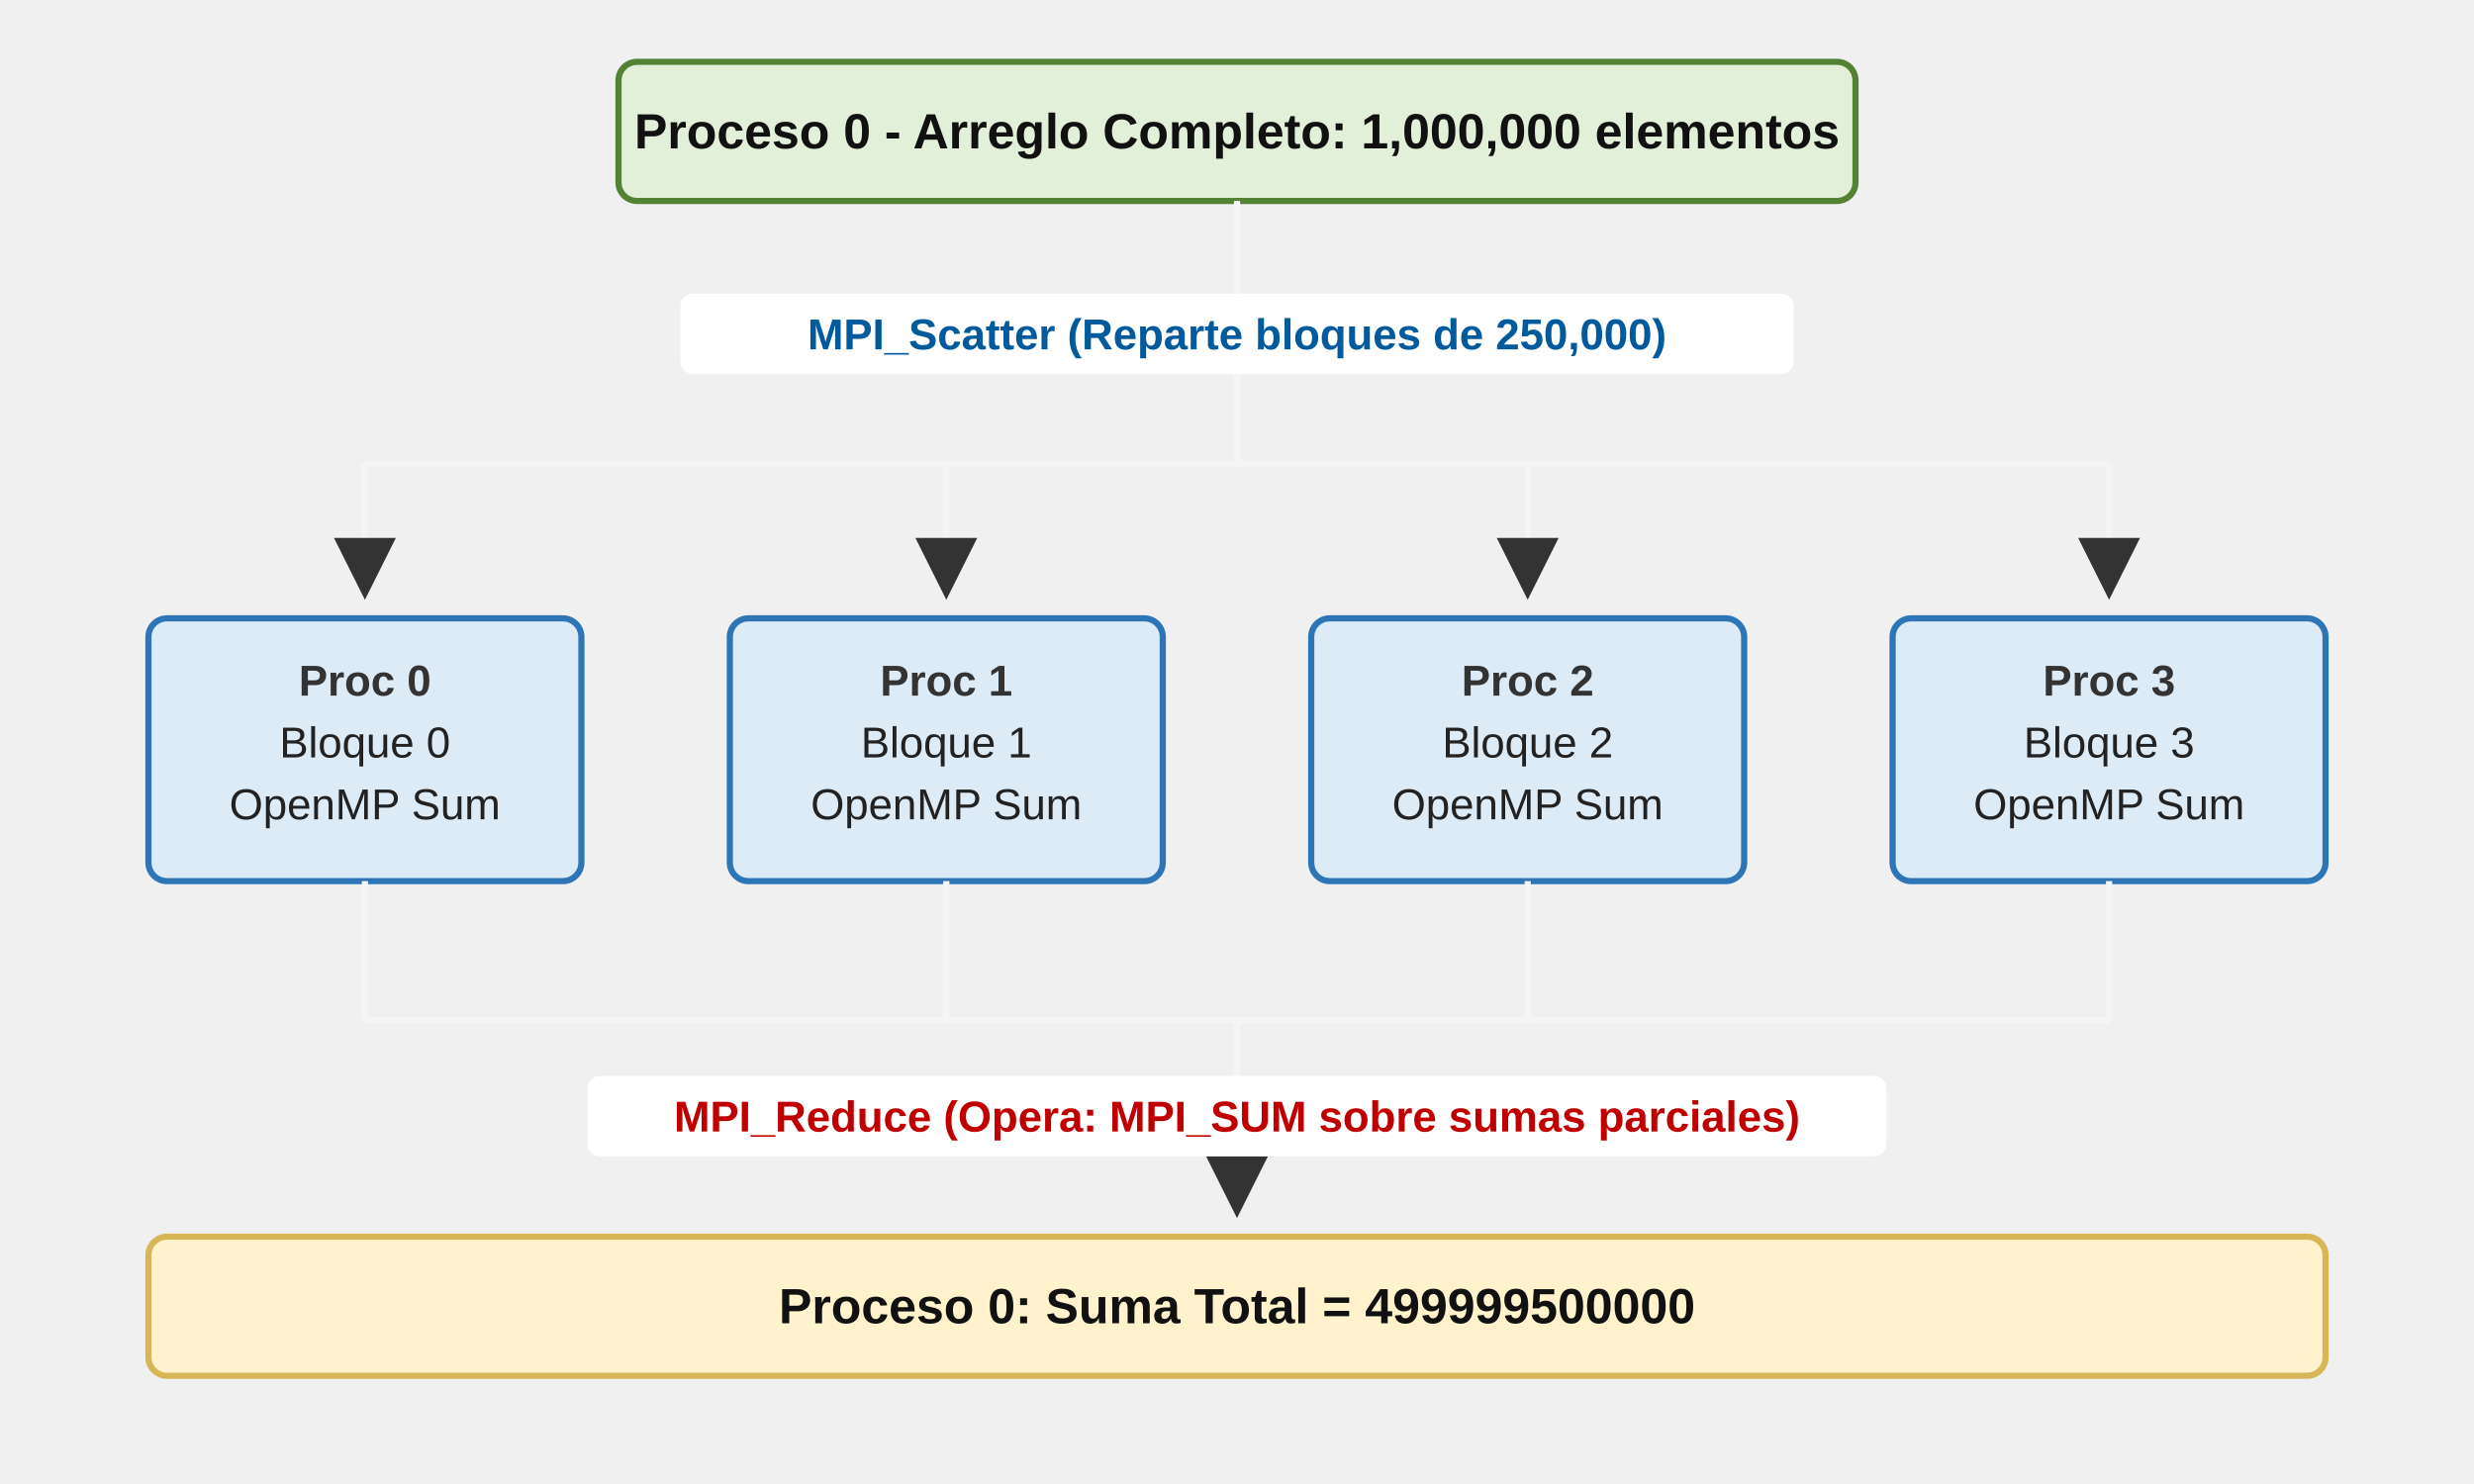
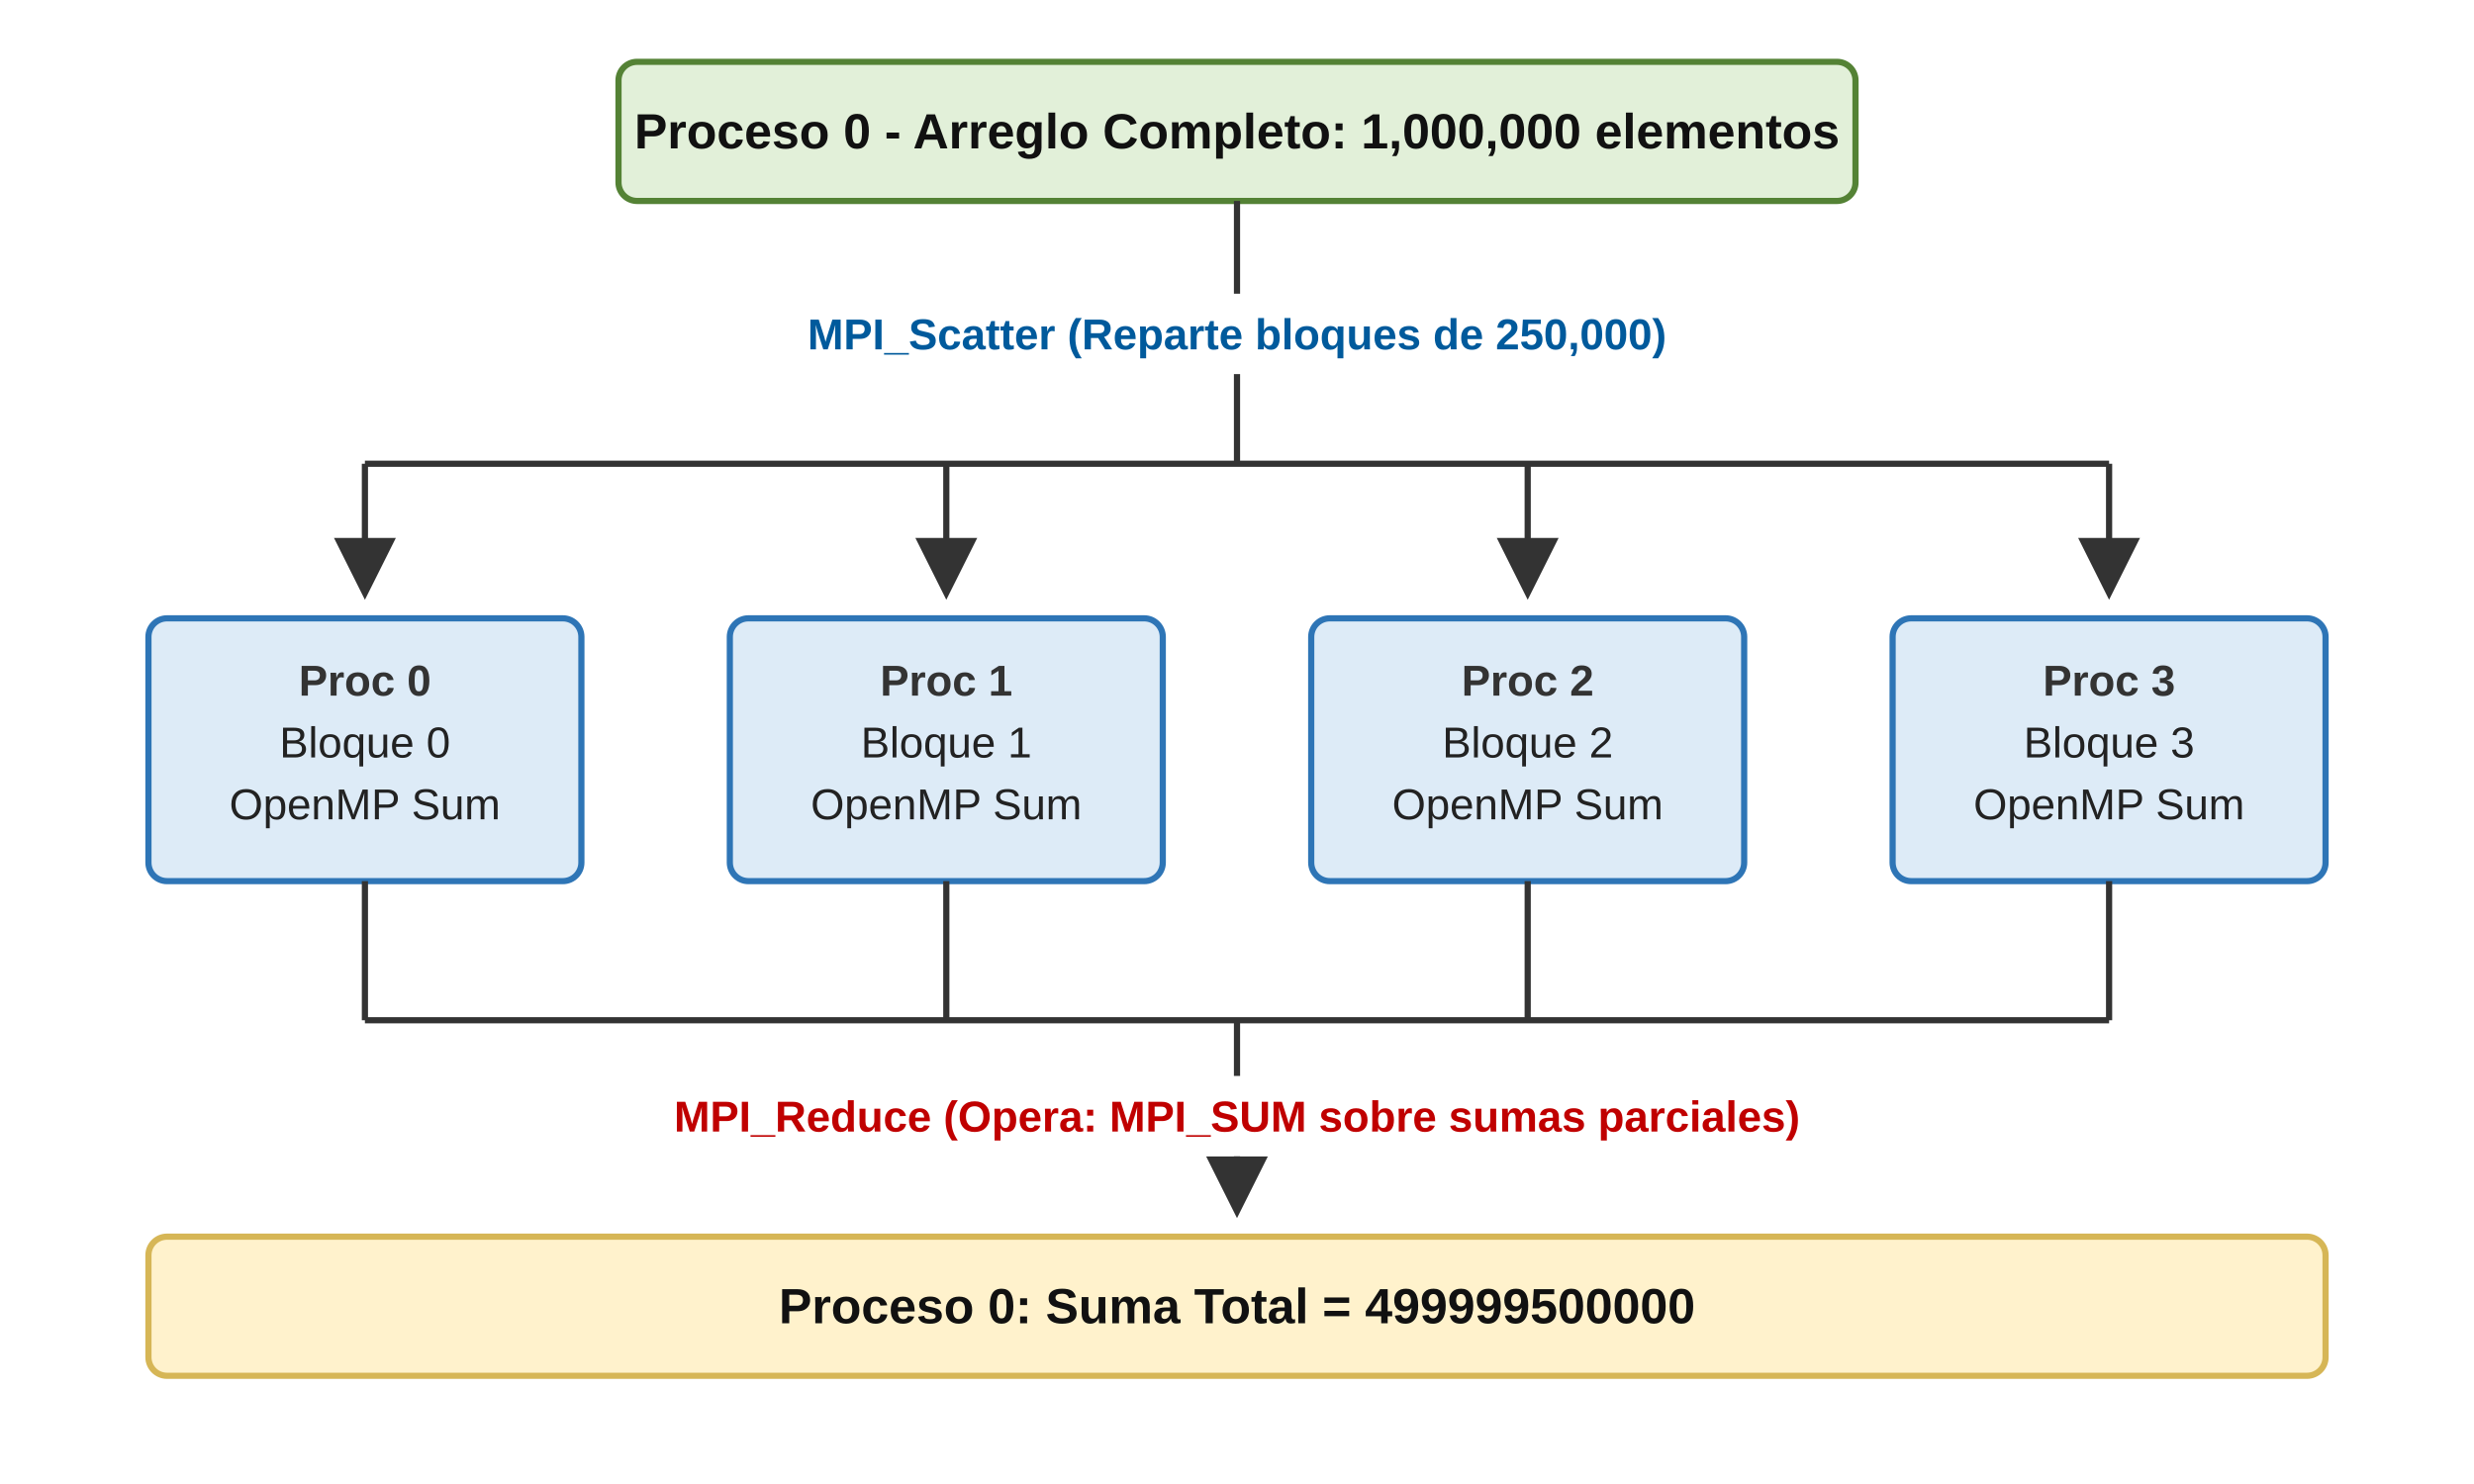
<svg xmlns="http://www.w3.org/2000/svg" viewBox="0 0 800 480" width="100%" height="100%">
+   <rect width="800" height="480" fill="#ffffff" />
  <defs>
    <marker id="arrow" markerWidth="10" markerHeight="10" refX="8" refY="5" orient="auto-start-reverse">
      <path d="M 0 0 L 10 5 L 0 10 z" fill="#333333" />
    </marker>
    <style>
      .box { stroke-width: 2; rx: 6; ry: 6; }
-       .line { stroke: #f5f5f5; stroke-width: 2; fill: none; }
+       .line { stroke: #333333; stroke-width: 2; fill: none; }
      .title { font-family: 'Segoe UI', Arial, sans-serif; font-size: 16px; font-weight: bold; fill: #111; }
      .label { font-family: 'Segoe UI', Arial, sans-serif; font-size: 14px; font-weight: bold; fill: #333; }
      .proc-text { font-family: 'Segoe UI', Arial, sans-serif; font-size: 14px; fill: #222; }
      .highlight-text { font-family: 'Segoe UI', Arial, sans-serif; font-size: 14px; font-weight: bold; fill: #c00000; }
      .scatter-text { font-family: 'Segoe UI', Arial, sans-serif; font-size: 14px; font-weight: bold; fill: #005A9C; }
    </style>
  </defs>
  <rect x="200" y="20" width="400" height="45" class="box" fill="#e2f0d9" stroke="#548235" />
  <text x="400" y="48" text-anchor="middle" class="title">Proceso 0 - Arreglo Completo: 1,000,000 elementos</text>
  <line x1="400" y1="65" x2="400" y2="150" class="line" />
  <rect x="220" y="95" width="360" height="26" fill="#ffffff" rx="4" />
  <text x="400" y="113" text-anchor="middle" class="scatter-text">MPI_Scatter (Reparte bloques de 250,000)</text>
  <line x1="118" y1="150" x2="682" y2="150" class="line" />
  <line x1="118" y1="150" x2="118" y2="190" class="line" marker-end="url(#arrow)" />
  <line x1="306" y1="150" x2="306" y2="190" class="line" marker-end="url(#arrow)" />
  <line x1="494" y1="150" x2="494" y2="190" class="line" marker-end="url(#arrow)" />
  <line x1="682" y1="150" x2="682" y2="190" class="line" marker-end="url(#arrow)" />
  <rect x="48" y="200" width="140" height="85" class="box" fill="#ddebf7" stroke="#2e75b6" />
  <text x="118" y="225" text-anchor="middle" class="label">Proc 0</text>
  <text x="118" y="245" text-anchor="middle" class="proc-text">Bloque 0</text>
  <text x="118" y="265" text-anchor="middle" class="proc-text">OpenMP Sum</text>
  <rect x="236" y="200" width="140" height="85" class="box" fill="#ddebf7" stroke="#2e75b6" />
  <text x="306" y="225" text-anchor="middle" class="label">Proc 1</text>
  <text x="306" y="245" text-anchor="middle" class="proc-text">Bloque 1</text>
  <text x="306" y="265" text-anchor="middle" class="proc-text">OpenMP Sum</text>
  <rect x="424" y="200" width="140" height="85" class="box" fill="#ddebf7" stroke="#2e75b6" />
  <text x="494" y="225" text-anchor="middle" class="label">Proc 2</text>
  <text x="494" y="245" text-anchor="middle" class="proc-text">Bloque 2</text>
  <text x="494" y="265" text-anchor="middle" class="proc-text">OpenMP Sum</text>
  <rect x="612" y="200" width="140" height="85" class="box" fill="#ddebf7" stroke="#2e75b6" />
  <text x="682" y="225" text-anchor="middle" class="label">Proc 3</text>
  <text x="682" y="245" text-anchor="middle" class="proc-text">Bloque 3</text>
  <text x="682" y="265" text-anchor="middle" class="proc-text">OpenMP Sum</text>
  <line x1="118" y1="285" x2="118" y2="330" class="line" />
  <line x1="306" y1="285" x2="306" y2="330" class="line" />
  <line x1="494" y1="285" x2="494" y2="330" class="line" />
  <line x1="682" y1="285" x2="682" y2="330" class="line" />
  <line x1="118" y1="330" x2="682" y2="330" class="line" />
  <line x1="400" y1="330" x2="400" y2="390" class="line" marker-end="url(#arrow)" />
  <rect x="190" y="348" width="420" height="26" fill="#ffffff" rx="4" />
  <text x="400" y="366" text-anchor="middle" class="highlight-text">MPI_Reduce (Opera: MPI_SUM sobre sumas parciales)</text>
  <rect x="48" y="400" width="704" height="45" class="box" fill="#fff2cc" stroke="#d6b656" />
  <text x="400" y="428" text-anchor="middle" class="title">Proceso 0: Suma Total = 499999500000</text>
</svg>
